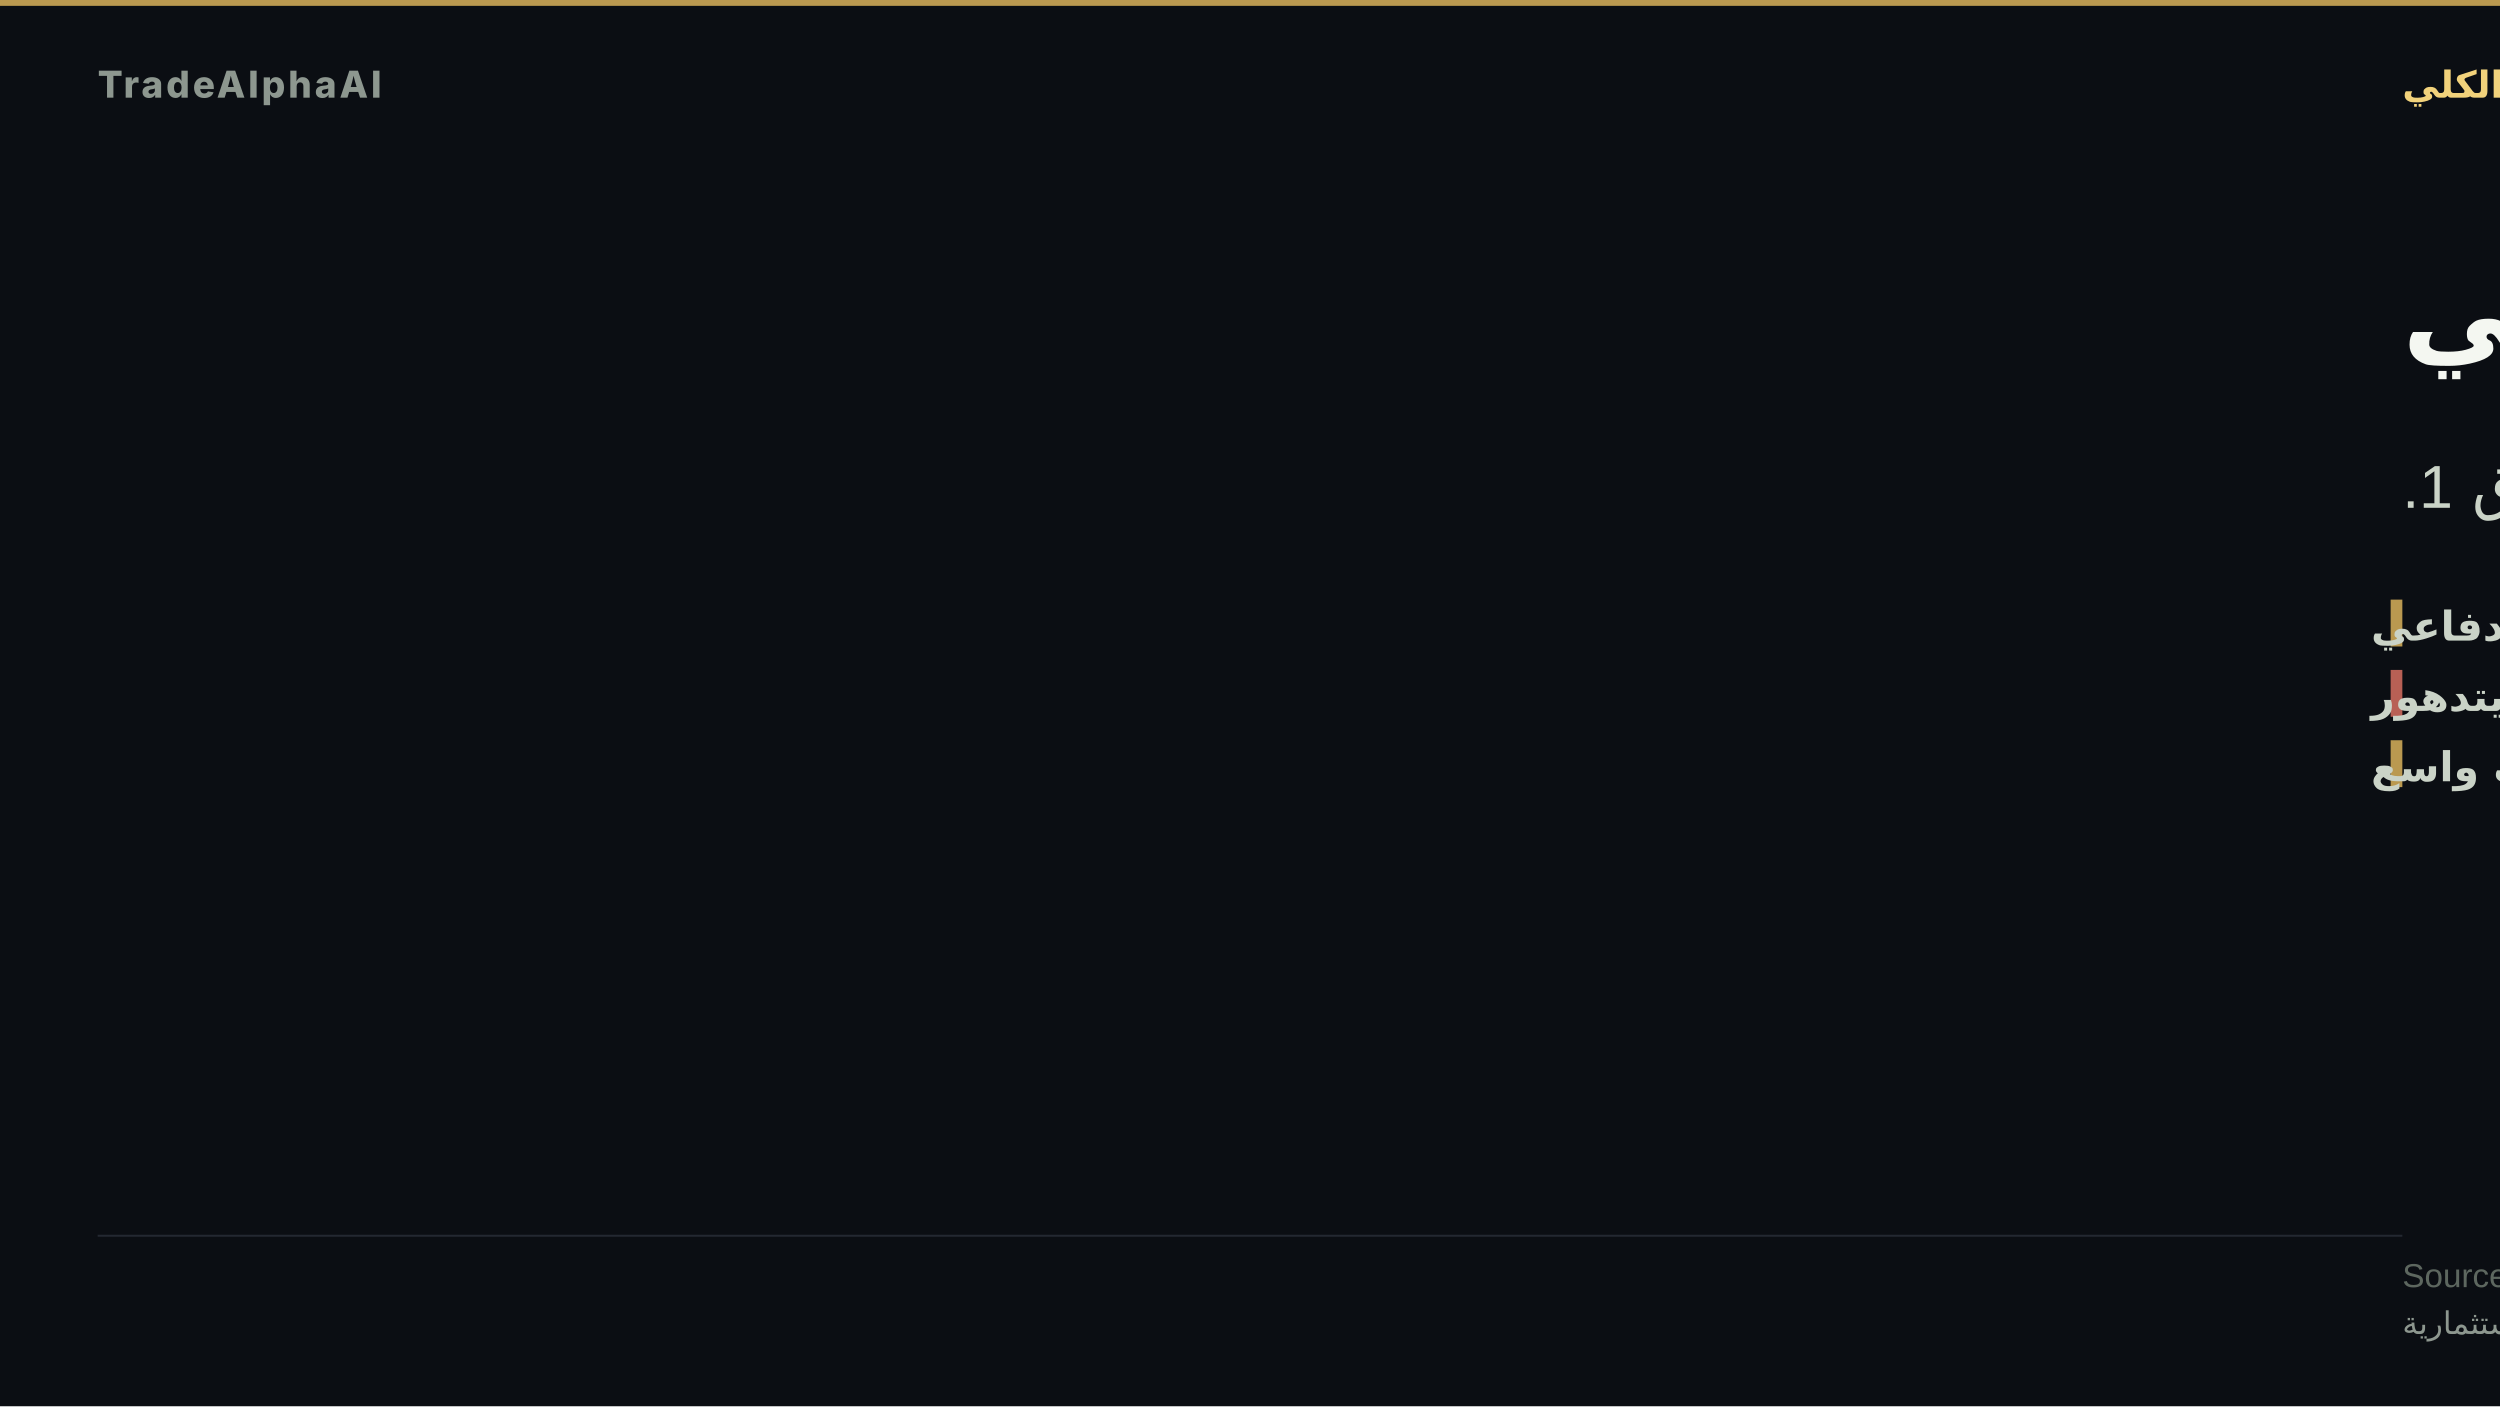
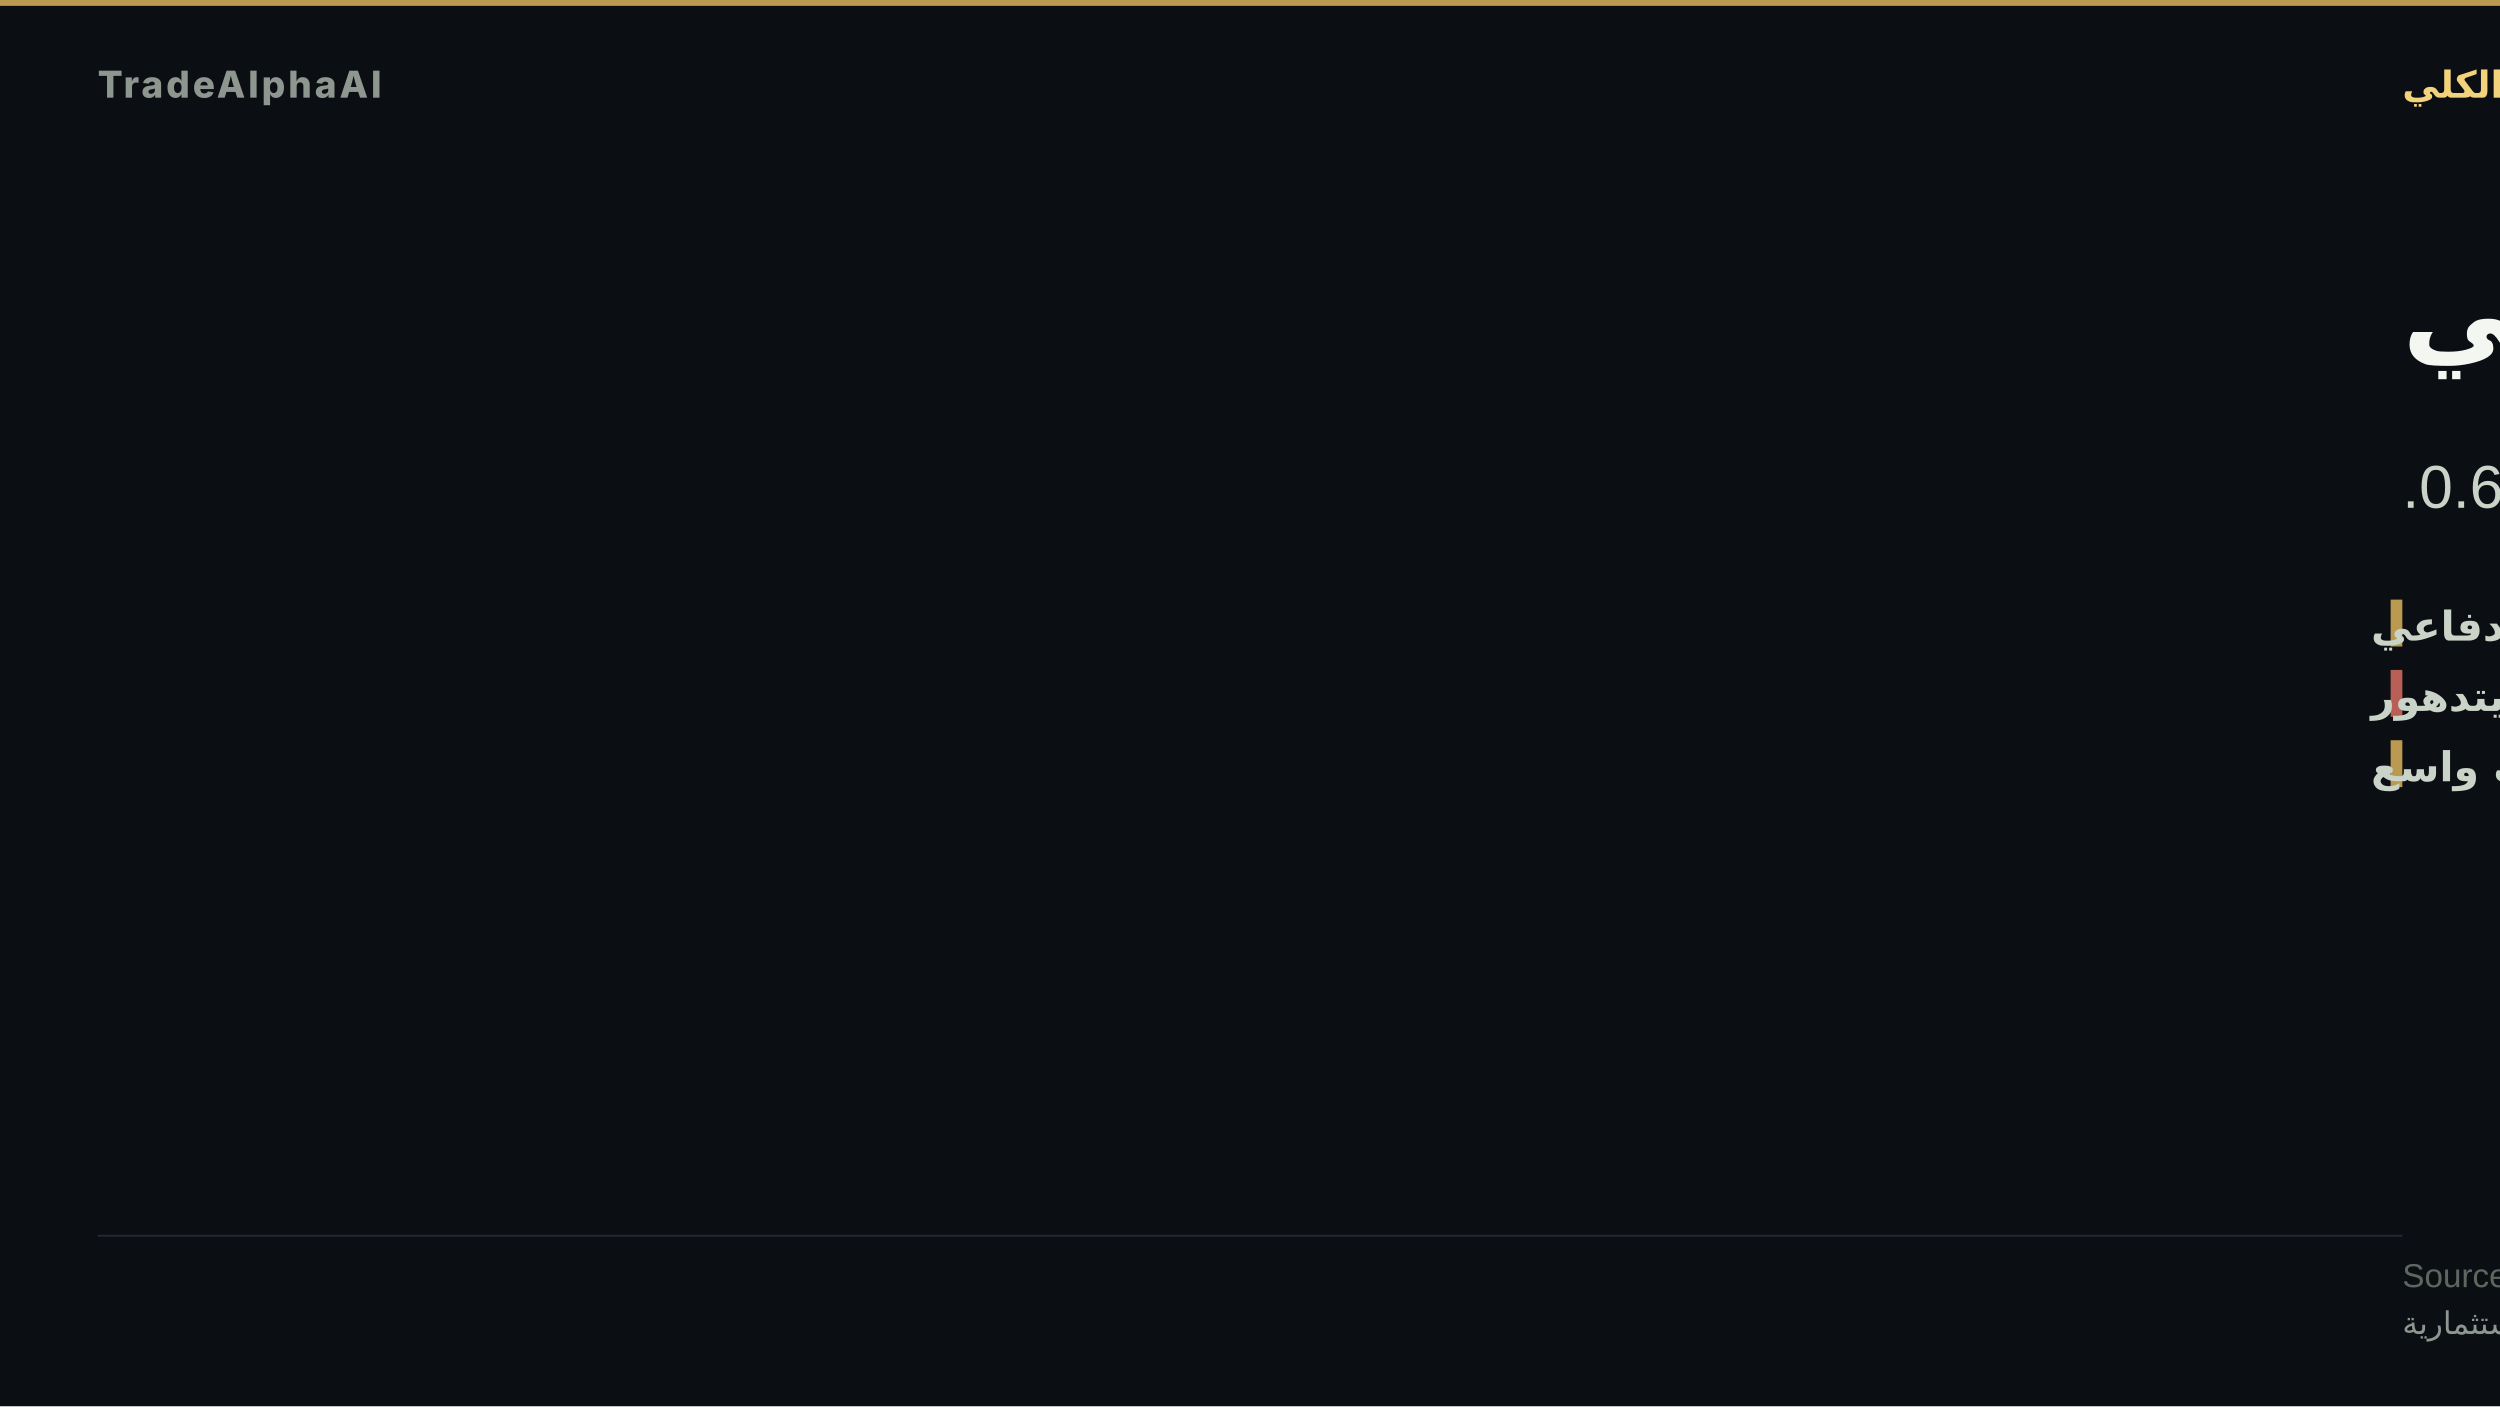
<svg xmlns="http://www.w3.org/2000/svg" width="1280" height="720" viewBox="0 0 1280 720" role="img" aria-label="تدوير دفاعي">
  <rect width="1280" height="720" fill="#0b0e13" />
  <rect x="0" y="0" width="1280" height="3" fill="#d8b15a" opacity="0.85" />
  <text x="50" y="50" font-family="'Inter','Segoe UI','Helvetica Neue',Arial,sans-serif" font-size="19" font-weight="800" letter-spacing="1.5" fill="#8d978f" text-anchor="start">TradeAlphaAI</text>
  <text x="1230" y="50" font-family="'Tajawal','Cairo','Segoe UI',Arial,sans-serif" font-size="19" font-weight="700" letter-spacing="0" fill="#f2d27b" text-anchor="end" direction="rtl">النظام الكلي</text>
  <text x="1230" y="180" font-family="'Tajawal','Cairo','Segoe UI',Arial,sans-serif" font-size="58" font-weight="800" fill="#f4f7f1" text-anchor="end" direction="rtl">تدوير دفاعي</text>
-   <text x="1230" y="260" font-family="'Tajawal','Cairo','Segoe UI',Arial,sans-serif" font-size="31" font-weight="500" fill="#cad3c7" text-anchor="end" direction="rtl">سيولة طلب دفاعي · استقرار يتدهور · اتساق 1.</text>
+   <text x="1230" y="260" font-family="'Tajawal','Cairo','Segoe UI',Arial,sans-serif" font-size="31" font-weight="500" fill="#cad3c7" text-anchor="end" direction="rtl">سيولة طلب دفاعي · استقرار يتدهور · اتساق 0.6.</text>
  <rect x="1224" y="307" width="6" height="24" fill="#d8b15a" opacity="0.85" />
  <text x="1214" y="328" font-family="'Tajawal','Cairo','Segoe UI',Arial,sans-serif" font-size="21" font-weight="600" fill="#cad3c7" text-anchor="end" direction="rtl">السيولة — طلب دفاعي</text>
  <rect x="1224" y="343" width="6" height="24" fill="#d66e60" opacity="0.85" />
  <text x="1214" y="364" font-family="'Tajawal','Cairo','Segoe UI',Arial,sans-serif" font-size="21" font-weight="600" fill="#cad3c7" text-anchor="end" direction="rtl">الاستقرار — يتدهور</text>
  <rect x="1224" y="379" width="6" height="24" fill="#d8b15a" opacity="0.85" />
  <text x="1214" y="400" font-family="'Tajawal','Cairo','Segoe UI',Arial,sans-serif" font-size="21" font-weight="600" fill="#cad3c7" text-anchor="end" direction="rtl">الاتساع — ضعف واسع</text>
  <rect x="50" y="632.2" width="1180" height="1" fill="rgba(148,163,184,0.18)" />
  <text x="1230" y="659" font-family="'Tajawal','Cairo','Segoe UI',Arial,sans-serif" font-size="17" fill="#5d675f" text-anchor="end" direction="rtl">Source: TradeAlphaAI macro-reactions + liquidity-regime artifacts</text>
  <text x="1230" y="683" font-family="'Tajawal','Cairo','Segoe UI',Arial,sans-serif" font-size="16" fill="#8d978f" text-anchor="end" direction="rtl">استخبارات سوق تعليمية — ليست نصيحة استثمارية</text>
</svg>
